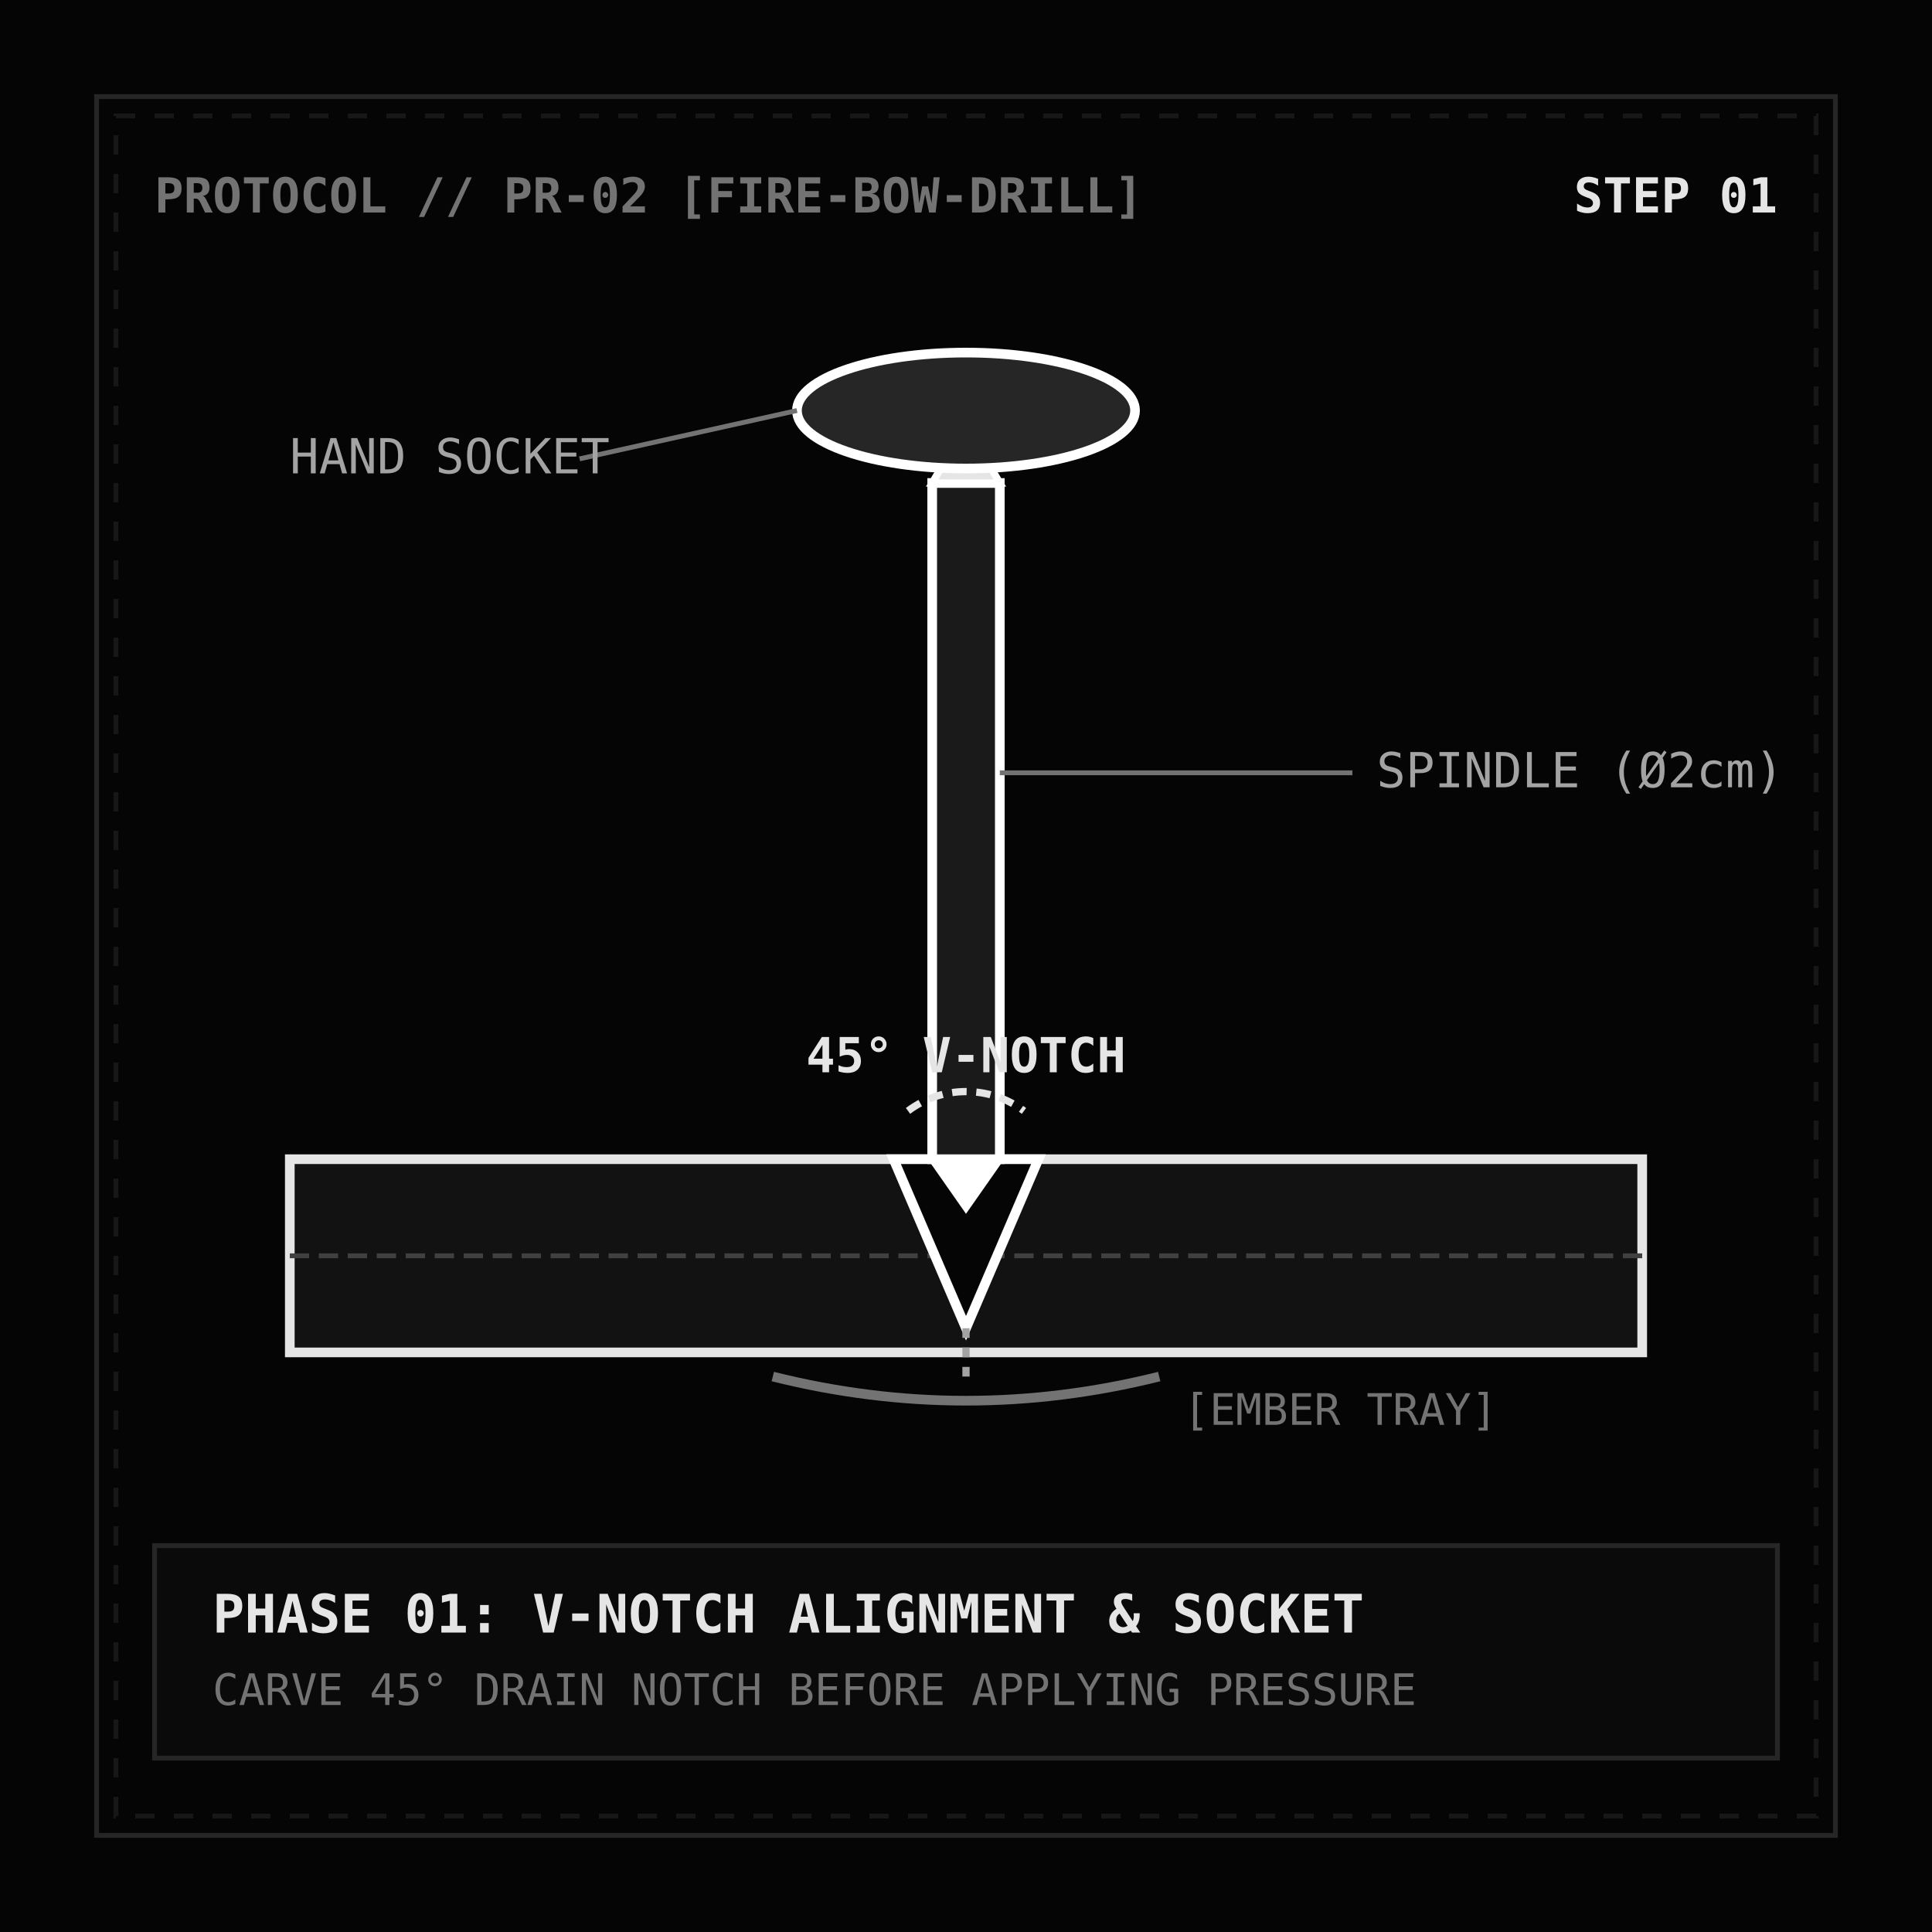
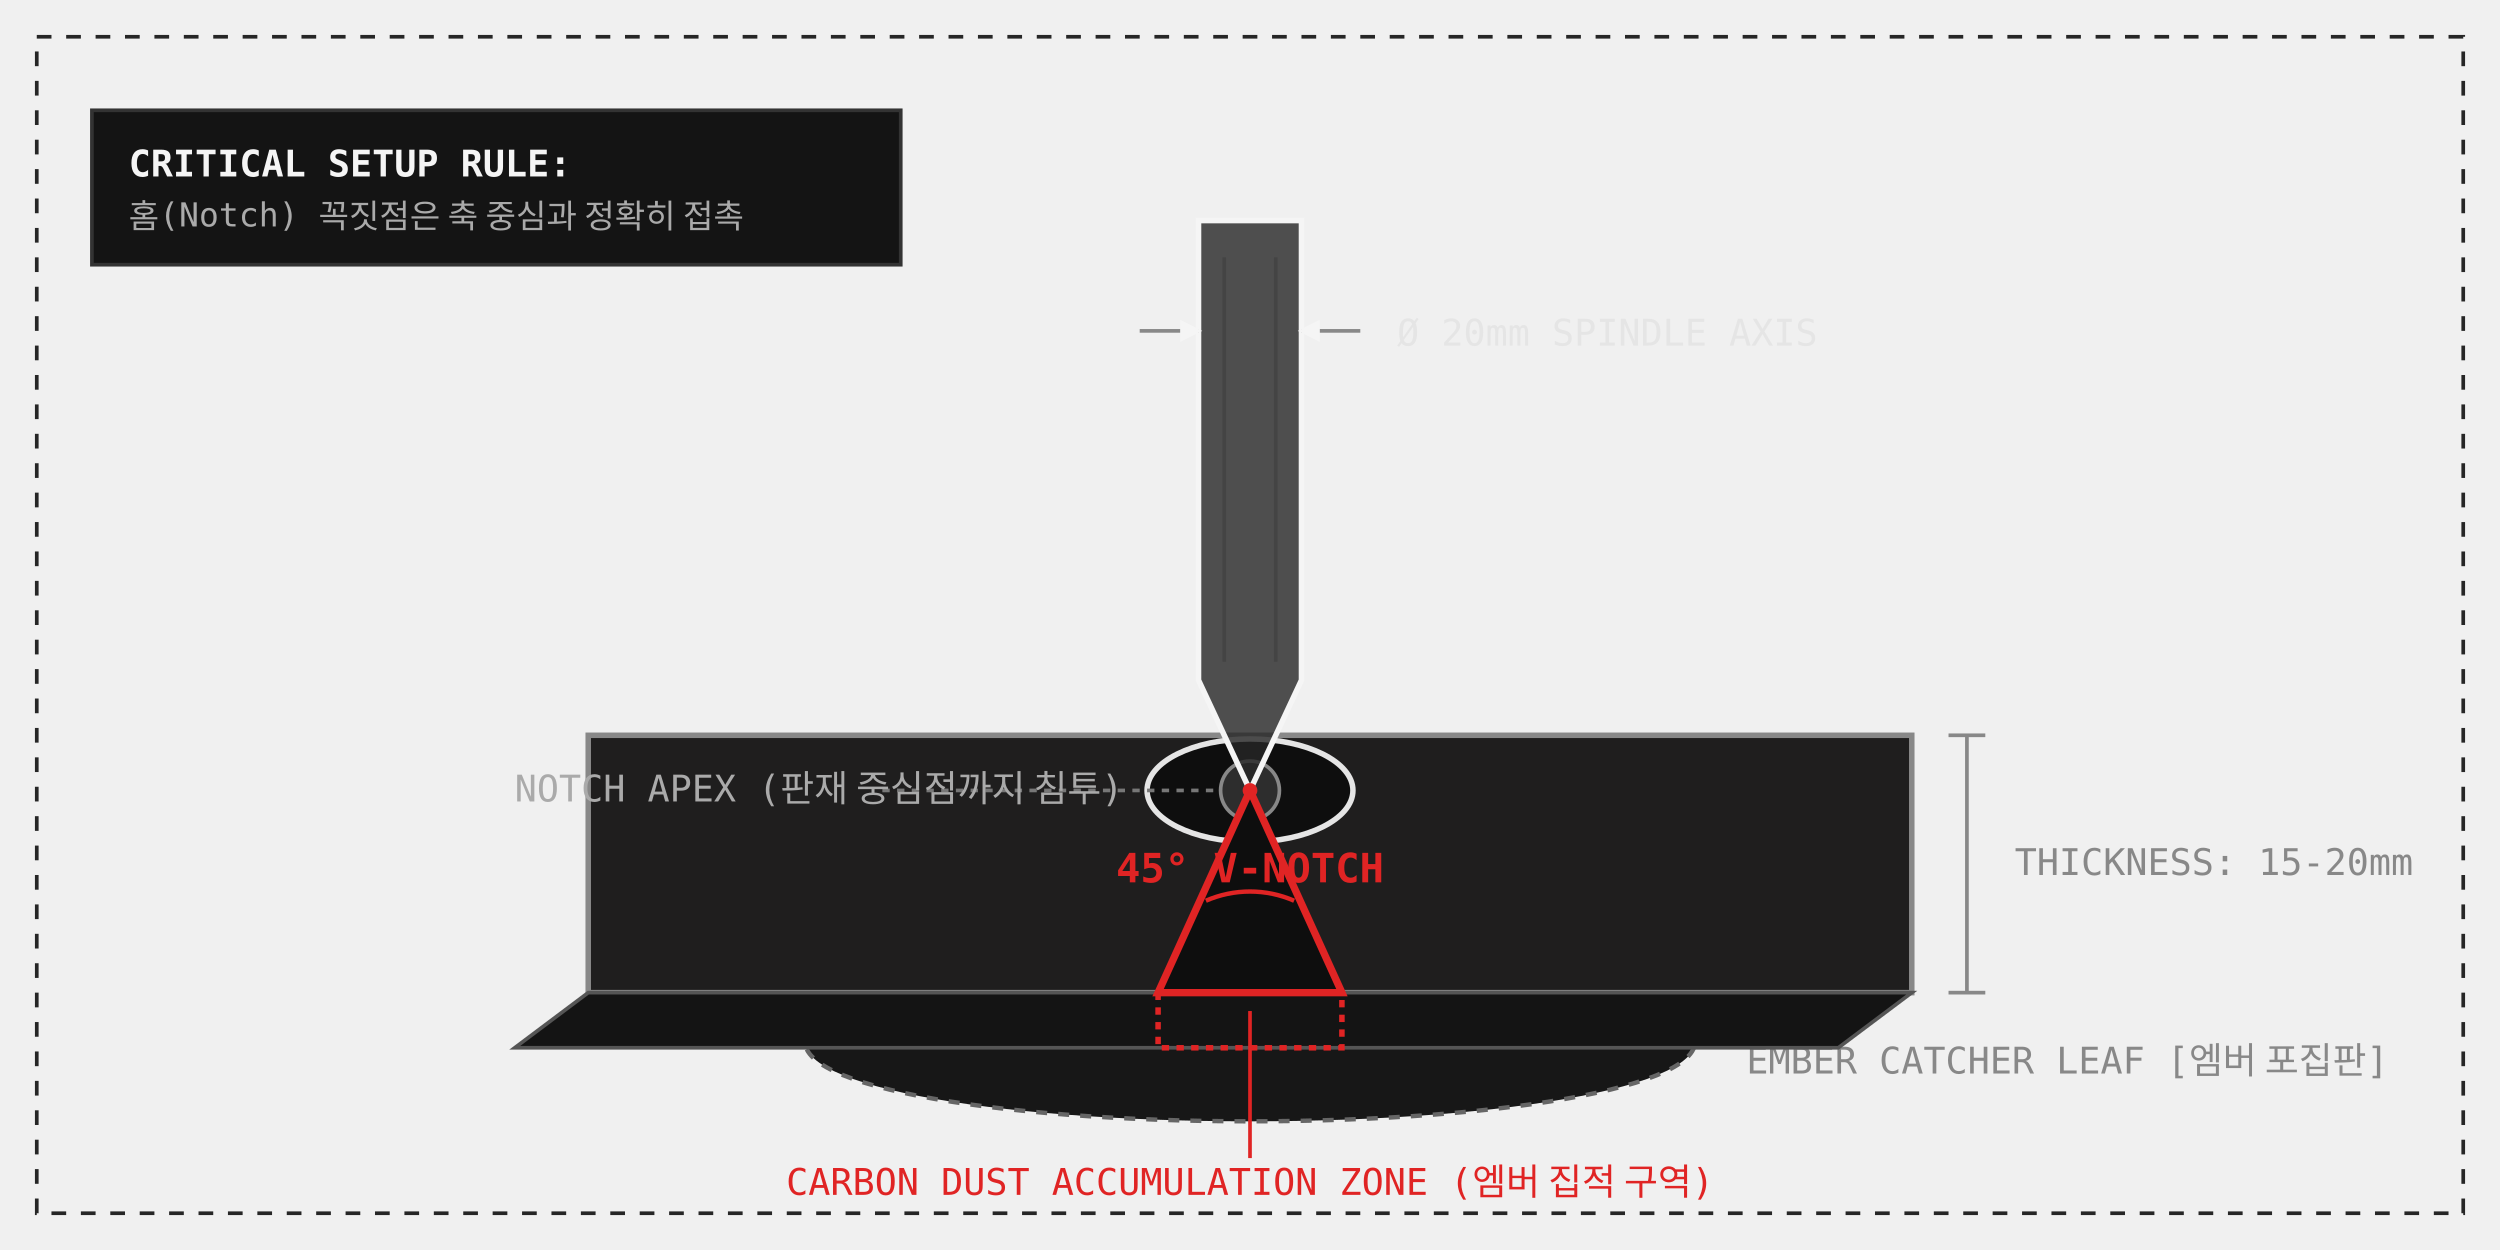
- <svg xmlns="http://www.w3.org/2000/svg" viewBox="0 0 400 400" width="100%" height="100%">
-   <rect width="400" height="400" fill="#050505" />
-   <rect x="20" y="20" width="360" height="360" fill="none" stroke="#262626" stroke-width="1" />
-   <rect x="24" y="24" width="352" height="352" fill="none" stroke="#171717" stroke-width="1" stroke-dasharray="4 4" />
-   <text x="32" y="44" fill="#737373" font-family="monospace" font-size="10" font-weight="bold">PROTOCOL // PR-02 [FIRE-BOW-DRILL]</text>
-   <text x="368" y="44" fill="#E5E5E5" font-family="monospace" font-size="10" font-weight="bold" text-anchor="end">STEP 01</text>
-   <rect x="60" y="240" width="280" height="40" fill="#121212" stroke="#E5E5E5" stroke-width="2" />
-   <line x1="60" y1="260" x2="340" y2="260" stroke="#404040" stroke-width="1" stroke-dasharray="4 2" />
-   <polygon points="185,240 215,240 200,275" fill="#050505" stroke="#FFFFFF" stroke-width="2" />
-   <line x1="200" y1="275" x2="200" y2="285" stroke="#A3A3A3" stroke-width="1.5" stroke-dasharray="2 2" />
-   <path d="M160 285 Q200 295 240 285" fill="none" stroke="#737373" stroke-width="2" />
-   <text x="245" y="295" fill="#737373" font-family="monospace" font-size="9">[EMBER TRAY]</text>
-   <rect x="193" y="100" width="14" height="140" fill="#1A1A1A" stroke="#FFFFFF" stroke-width="2" />
-   <polygon points="193,100 207,100 200,88" fill="#E5E5E5" stroke="#FFFFFF" stroke-width="1.5" />
-   <polygon points="193,240 207,240 200,250" fill="#FFFFFF" stroke="#FFFFFF" stroke-width="1.5" />
-   <ellipse cx="200" cy="85" rx="35" ry="12" fill="#262626" stroke="#FFFFFF" stroke-width="2" />
-   <path d="M188 230 A 20 20 0 0 1 212 230" fill="none" stroke="#E5E5E5" stroke-width="1.5" stroke-dasharray="3 2" />
-   <text x="200" y="222" fill="#E5E5E5" font-family="monospace" font-size="10" text-anchor="middle" font-weight="bold">45° V-NOTCH</text>
-   <line x1="120" y1="95" x2="165" y2="85" stroke="#737373" stroke-width="1" />
-   <text x="60" y="98" fill="#A3A3A3" font-family="monospace" font-size="10">HAND SOCKET</text>
-   <line x1="280" y1="160" x2="207" y2="160" stroke="#737373" stroke-width="1" />
-   <text x="285" y="163" fill="#A3A3A3" font-family="monospace" font-size="10">SPINDLE (Ø2cm)</text>
-   <rect x="32" y="320" width="336" height="44" fill="#0A0A0A" stroke="#262626" stroke-width="1" />
-   <text x="44" y="338" fill="#E5E5E5" font-family="monospace" font-size="11" font-weight="bold">PHASE 01: V-NOTCH ALIGNMENT &amp; SOCKET</text>
-   <text x="44" y="353" fill="#737373" font-family="monospace" font-size="9">CARVE 45° DRAIN NOTCH BEFORE APPLYING PRESSURE</text>
+ <svg xmlns="http://www.w3.org/2000/svg" viewBox="0 0 680 340" class="w-full max-w-2xl h-auto">
+   <defs>
+     <pattern id="diag-hatch" width="8" height="8" patternTransform="rotate(45 0 0)" patternUnits="userSpaceOnUse">
+       <line x1="0" y1="0" x2="0" y2="8" stroke="#333333" stroke-width="1" />
+     </pattern>
+     <marker id="arrow-white" markerWidth="6" markerHeight="6" refX="5" refY="3" orient="auto">
+       <path d="M0,0 L6,3 L0,6 Z" fill="#F5F5F5" />
+     </marker>
+     <marker id="arrow-red" markerWidth="6" markerHeight="6" refX="5" refY="3" orient="auto">
+       <path d="M0,0 L6,3 L0,6 Z" fill="#E02424" />
+     </marker>
+   </defs>
+   <rect x="10" y="10" width="660" height="320" fill="none" stroke="#262626" stroke-width="1" stroke-dasharray="4,4" />
+   <path d="M 220 280 C 260 270, 420 270, 460 280 C 470 295, 410 305, 340 305 C 270 305, 210 295, 220 280 Z" fill="#171717" stroke="#666666" stroke-width="1.2" stroke-dasharray="3,3" />
+   <text x="475" y="292" fill="#888888" font-family="'JetBrains Mono', monospace" font-size="10">EMBER CATCHER LEAF [엠버 포집판]</text>
+   <path d="M 160 200 L 520 200 L 520 270 L 160 270 Z" fill="#1f1e1e" stroke="#888888" stroke-width="1.5" />
+   <path d="M 160 270 L 520 270 L 500 285 L 140 285 Z" fill="#141414" stroke="#555555" stroke-width="1" />
+   <ellipse cx="340" cy="215" rx="28" ry="14" fill="#0e0e0e" stroke="#E5E5E5" stroke-width="1.5" />
+   <circle cx="340" cy="215" r="8" fill="#2d2d2d" stroke="#888888" stroke-width="1" />
+   <path d="M 340 215 L 315 270 L 365 270 Z" fill="#0e0e0e" stroke="#E02424" stroke-width="2" />
+   <path d="M 315 270 L 315 285 L 365 285 L 365 270" fill="none" stroke="#E02424" stroke-width="1.5" stroke-dasharray="2,2" />
+   <path d="M 328 245 A 30 30 0 0 1 352 245" fill="none" stroke="#E02424" stroke-width="1.2" />
+   <text x="340" y="240" fill="#E02424" font-family="'JetBrains Mono', monospace" font-size="11" font-weight="bold" text-anchor="middle">45° V-NOTCH</text>
+   <path d="M 326 60 L 354 60 L 354 185 L 340 215 L 326 185 Z" fill="#262626" fill-opacity="0.8" stroke="#F5F5F5" stroke-width="1.5" />
+   <line x1="333" y1="70" x2="333" y2="180" stroke="#444444" stroke-width="1" />
+   <line x1="347" y1="70" x2="347" y2="180" stroke="#444444" stroke-width="1" />
+   <line x1="310" y1="90" x2="326" y2="90" stroke="#888888" stroke-width="1" marker-end="url(#arrow-white)" />
+   <line x1="370" y1="90" x2="354" y2="90" stroke="#888888" stroke-width="1" marker-end="url(#arrow-white)" />
+   <text x="380" y="94" fill="#E5E5E5" font-family="'JetBrains Mono', monospace" font-size="10">Ø 20mm SPINDLE AXIS</text>
+   <line x1="240" y1="215" x2="332" y2="215" stroke="#777777" stroke-width="1" stroke-dasharray="2,2" />
+   <circle cx="340" cy="215" r="2" fill="#E02424" />
+   <text x="140" y="218" fill="#AAAAAA" font-family="'JetBrains Mono', monospace" font-size="10">NOTCH APEX (판재 중심점까지 침투)</text>
+   <line x1="535" y1="200" x2="535" y2="270" stroke="#888888" stroke-width="1" />
+   <line x1="530" y1="200" x2="540" y2="200" stroke="#888888" stroke-width="1" />
+   <line x1="530" y1="270" x2="540" y2="270" stroke="#888888" stroke-width="1" />
+   <text x="548" y="238" fill="#888888" font-family="'JetBrains Mono', monospace" font-size="10">THICKNESS: 15-20mm</text>
+   <rect x="25" y="30" width="220" height="42" fill="#141414" stroke="#333333" stroke-width="1" />
+   <text x="35" y="48" fill="#F5F5F5" font-family="'JetBrains Mono', monospace" font-size="10" font-weight="bold">CRITICAL SETUP RULE:</text>
+   <text x="35" y="62" fill="#AAAAAA" font-family="'JetBrains Mono', monospace" font-size="9">홈(Notch) 꼭짓점은 축 중심과 정확히 접촉</text>
+   <line x1="340" y1="275" x2="340" y2="315" stroke="#E02424" stroke-width="1" />
+   <text x="340" y="325" fill="#E02424" font-family="'JetBrains Mono', monospace" font-size="10" text-anchor="middle">CARBON DUST ACCUMULATION ZONE (엠버 집적 구역)</text>
</svg>
